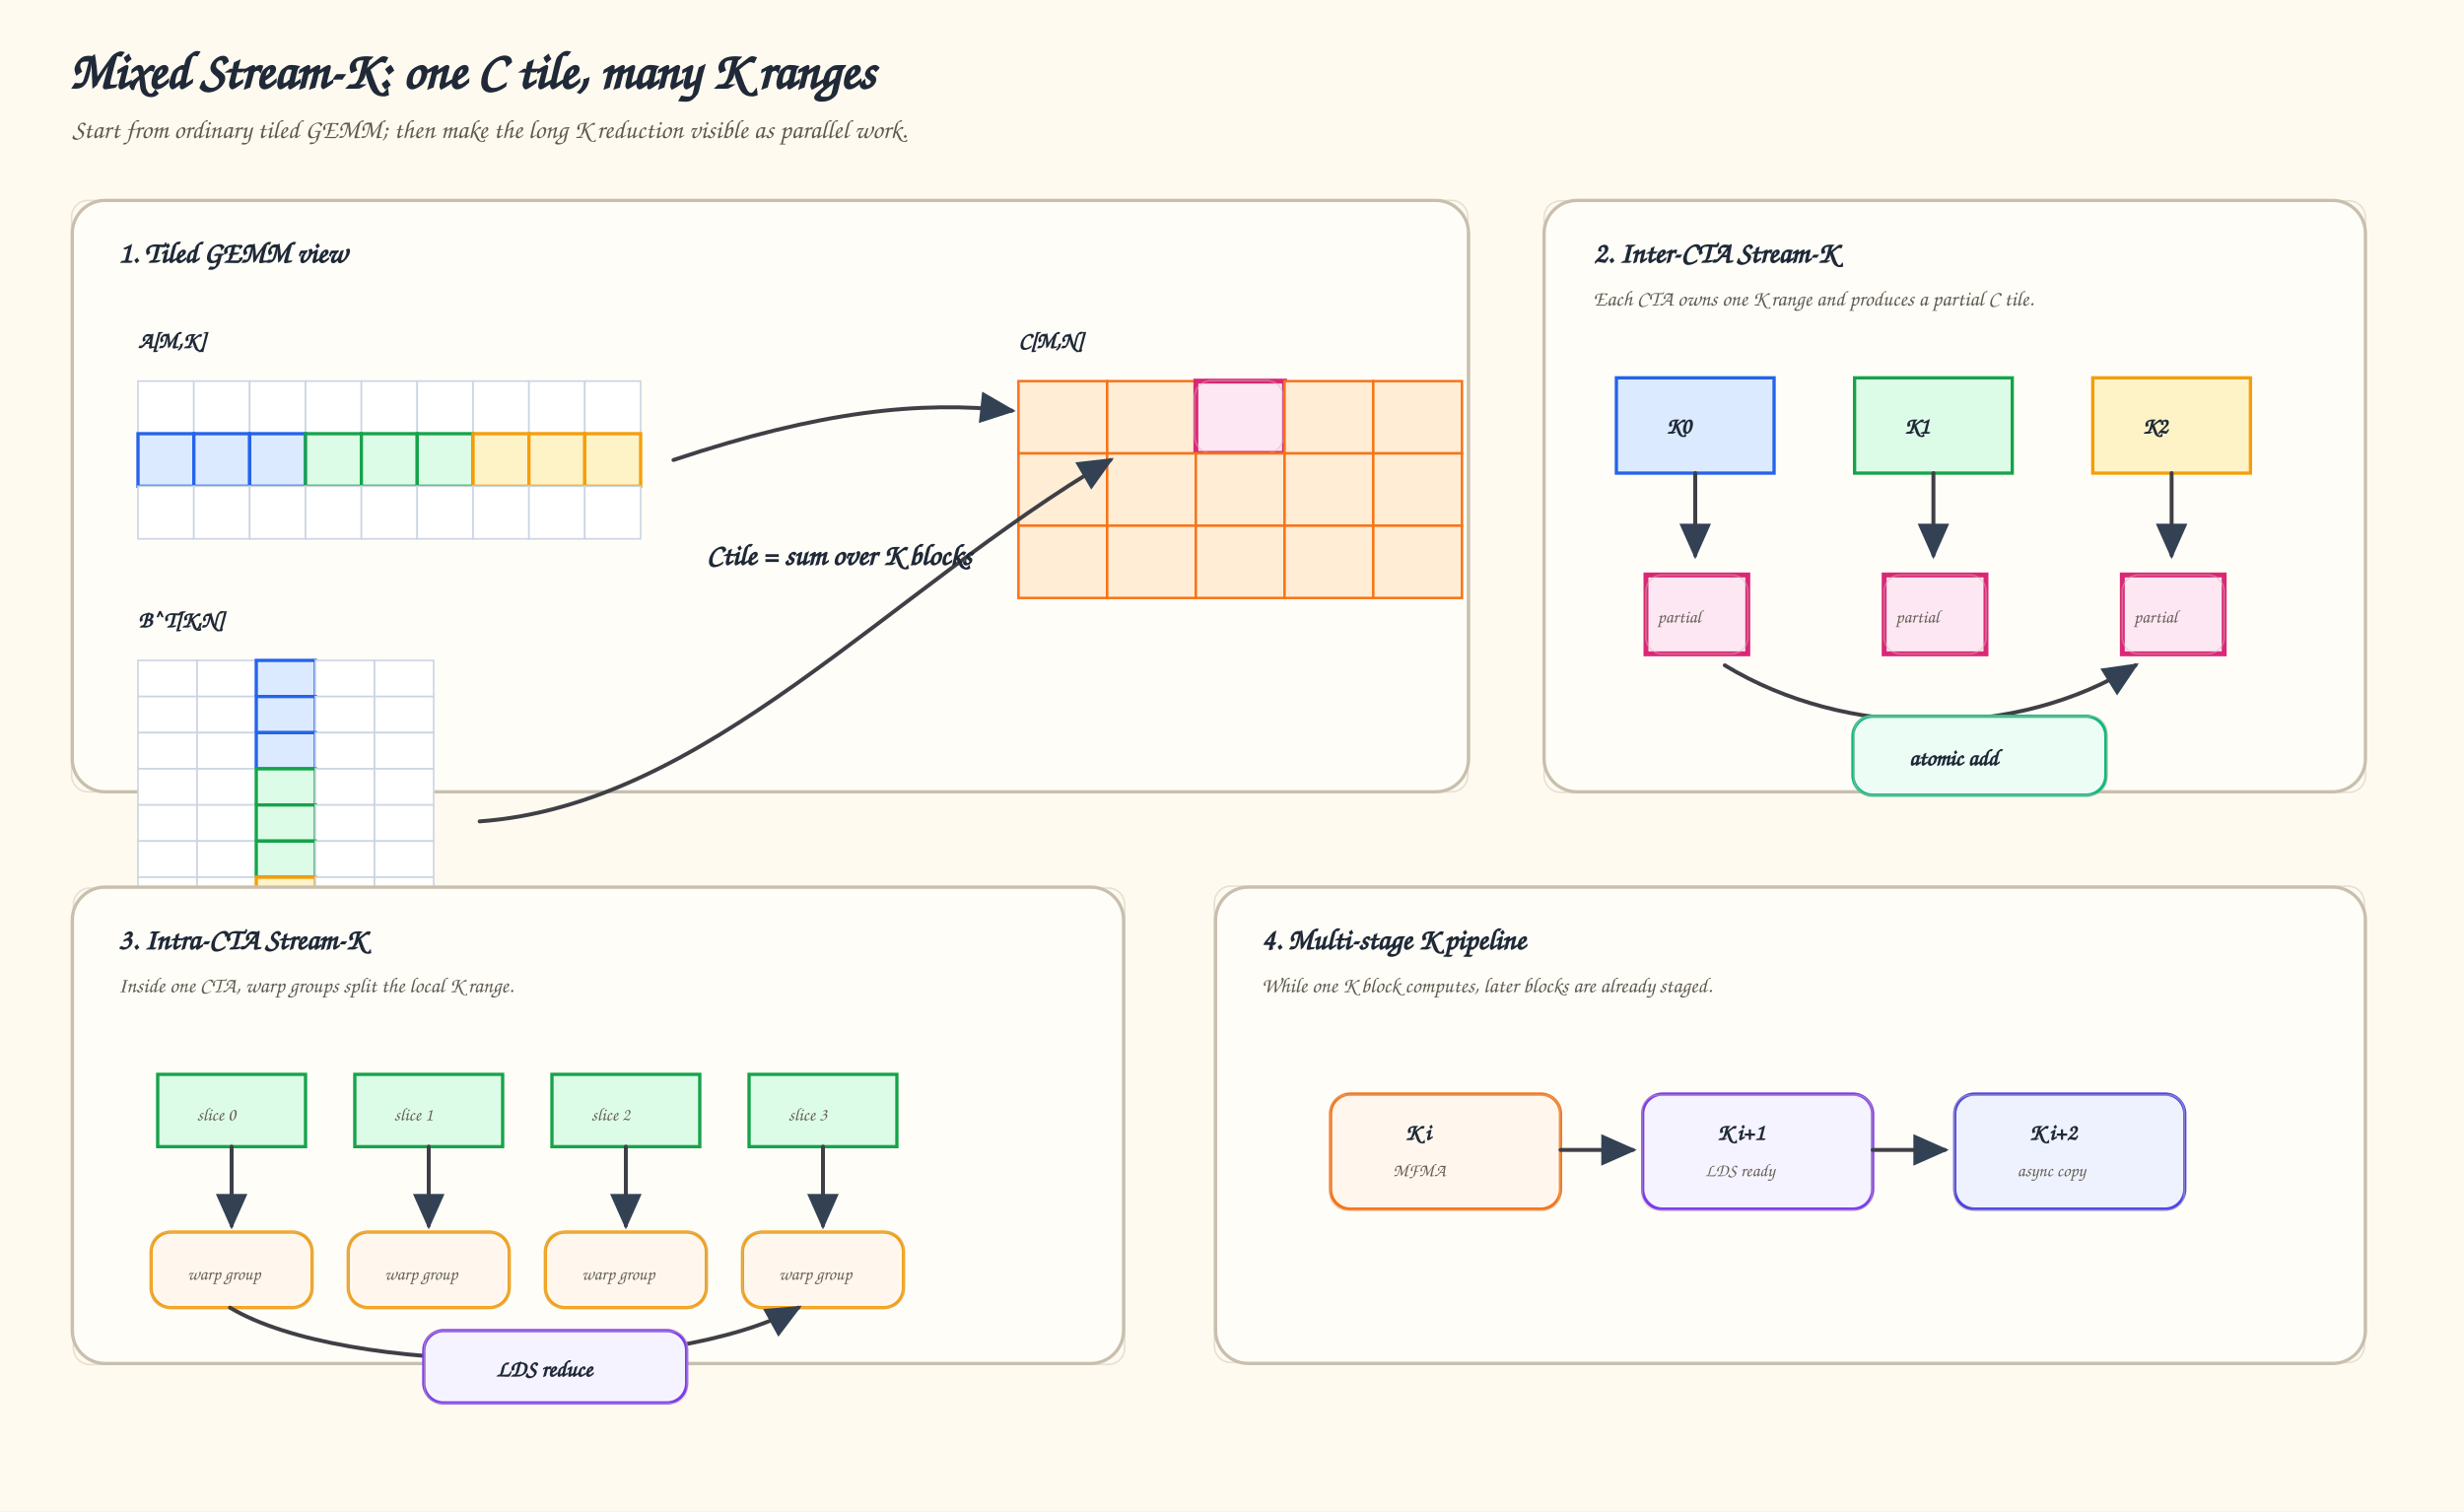
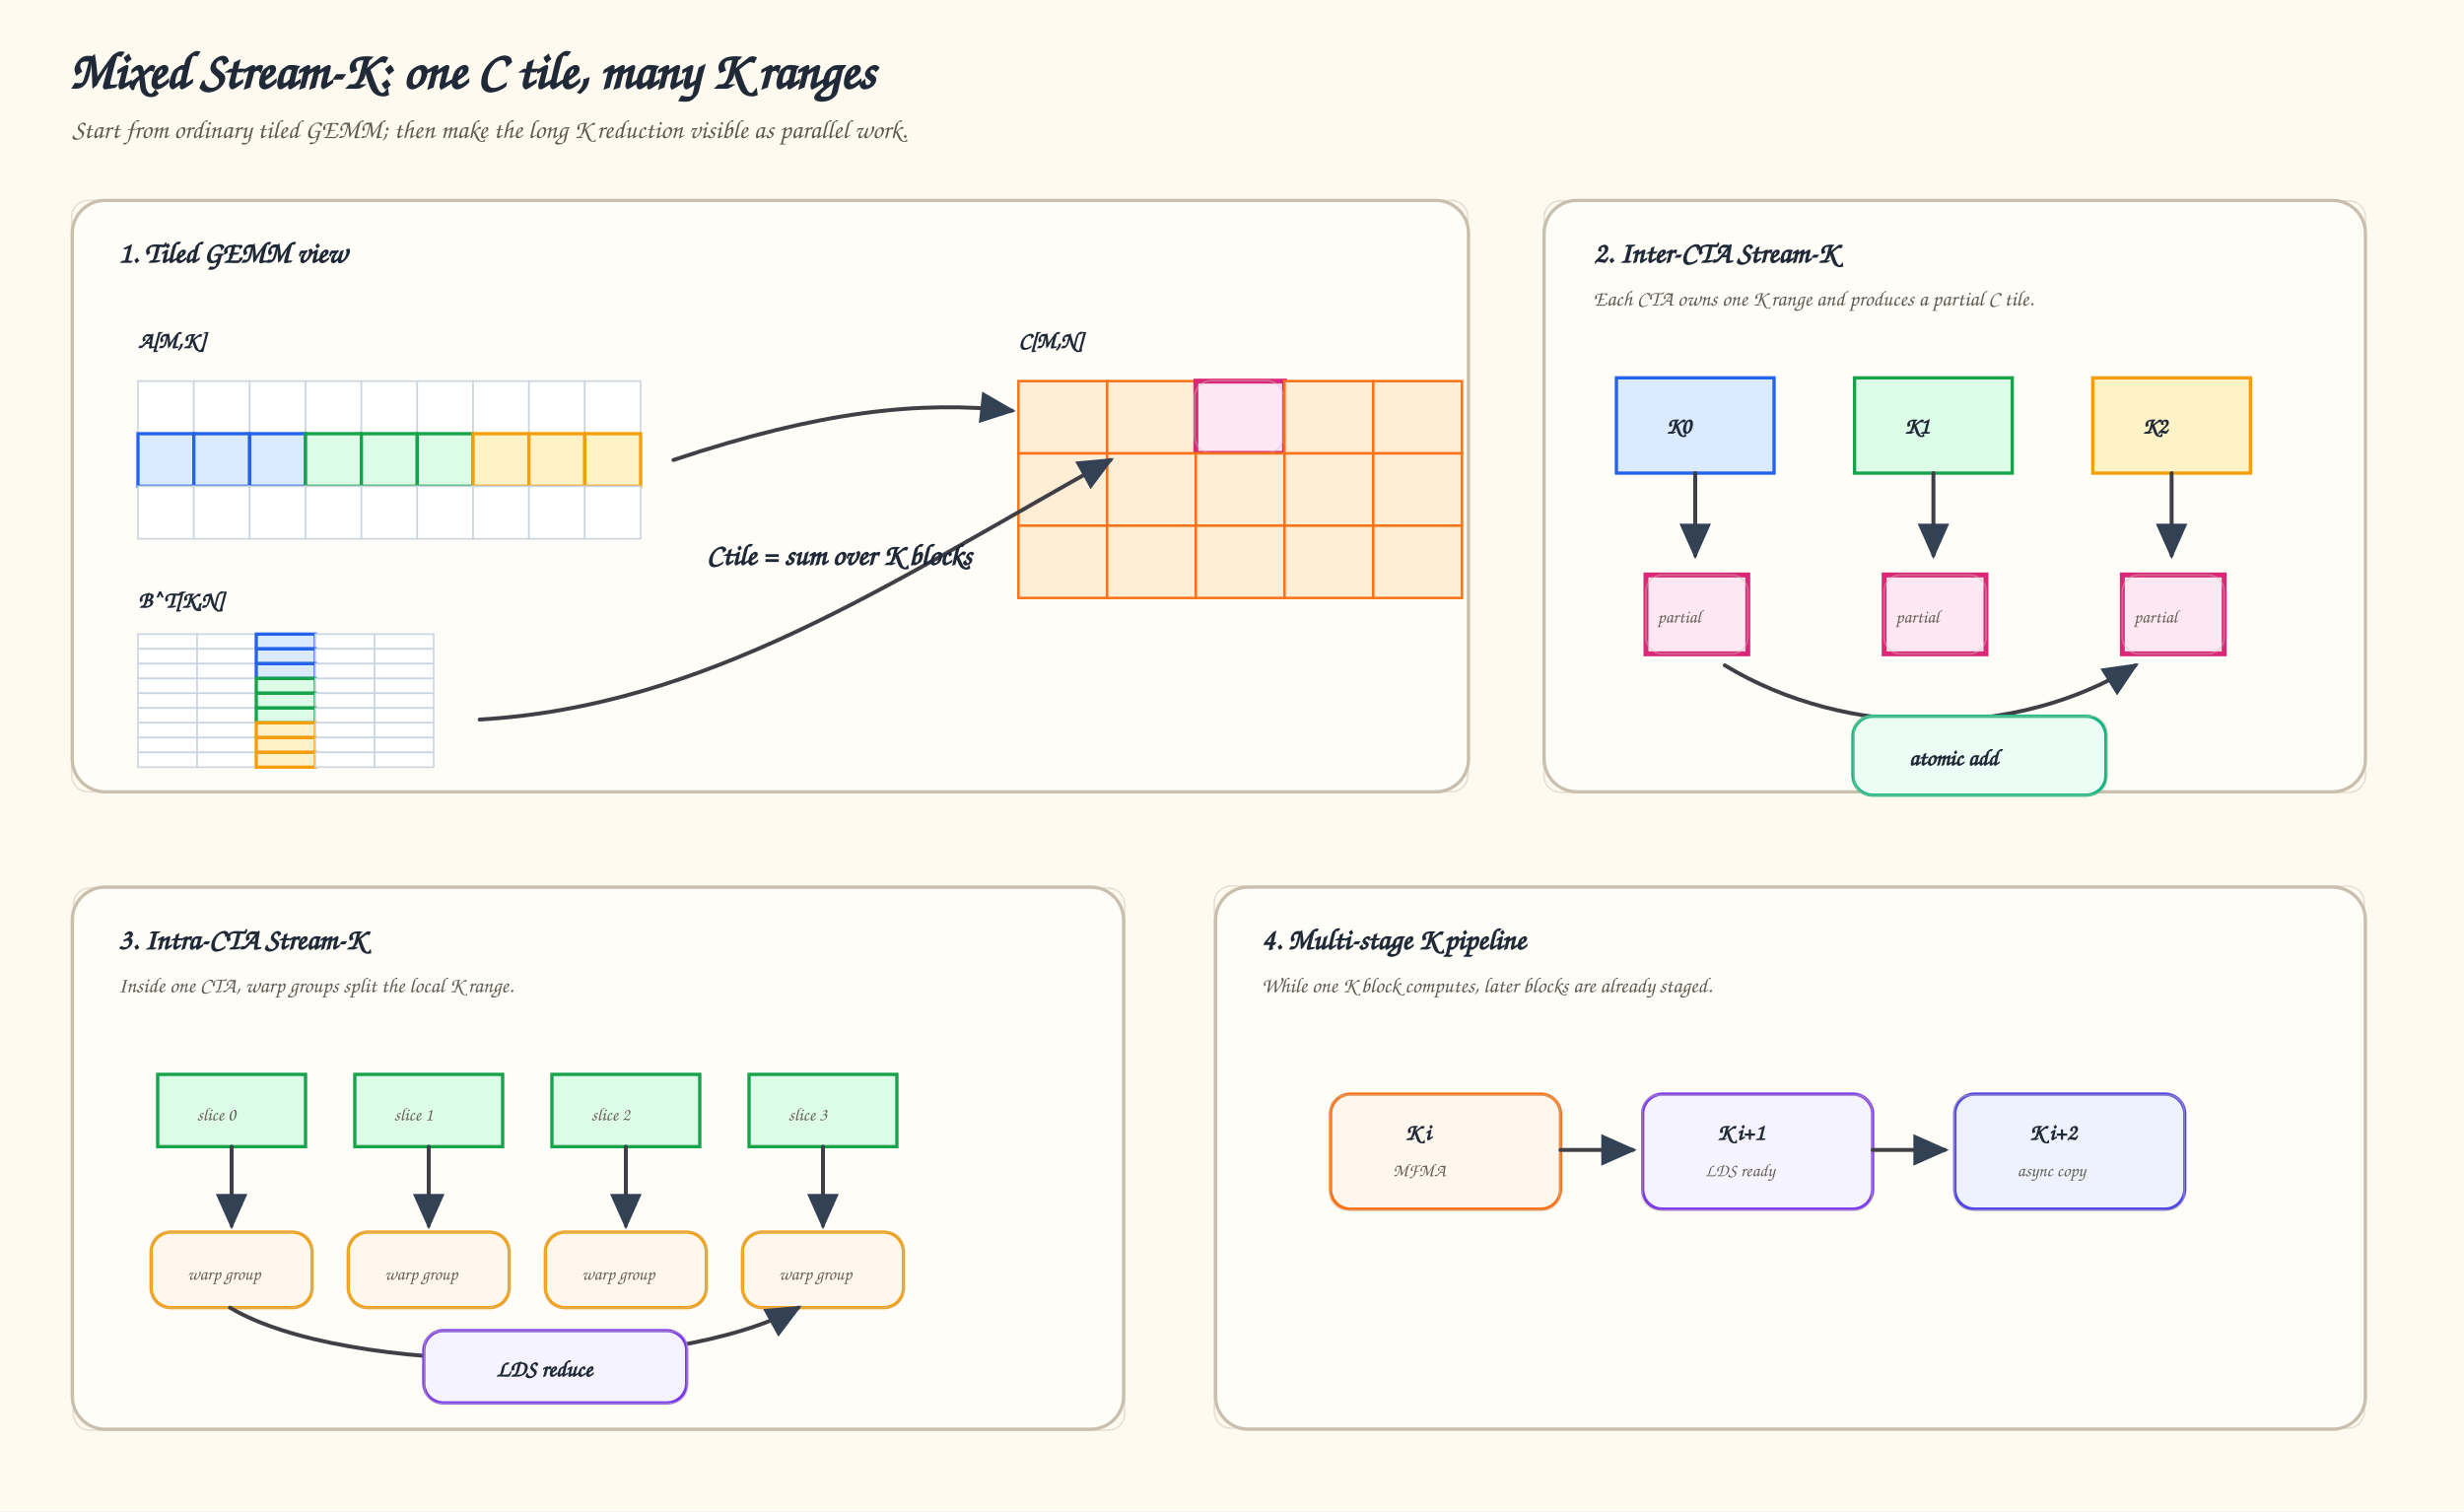
<svg xmlns="http://www.w3.org/2000/svg" width="1500" height="920" viewBox="0 0 1500 920" role="img" aria-labelledby="title desc">
  <defs>
    <marker id="arrow" markerWidth="10" markerHeight="10" refX="8" refY="4" orient="auto" markerUnits="strokeWidth">
      <path d="M0,0 L9,4 L0,8 Z" fill="#334155" />
    </marker>
    <style>
    .bg{fill:#fffaf0}.panel{fill:#fffdf7;stroke:#c9bfae;stroke-width:2;rx:20}.panel2{fill:#fffdf7;stroke:#c9bfae;stroke-width:2;rx:14}
    .title{font:800 32px "Comic Sans MS","Comic Neue","Chalkboard SE",cursive;fill:#1f2937}.subtitle{font:500 16px "Comic Sans MS","Comic Neue","Chalkboard SE",cursive;fill:#5f5a50}.section{font:800 18px "Comic Sans MS","Comic Neue","Chalkboard SE",cursive;fill:#1f2937}
    .label{font:700 14px "Comic Sans MS","Comic Neue","Chalkboard SE",cursive;fill:#1f2937}.small{font:500 13px "Comic Sans MS","Comic Neue","Chalkboard SE",cursive;fill:#5f5a50}.tiny{font:600 11px "Comic Sans MS","Comic Neue","Chalkboard SE",cursive;fill:#665f55}.axis{font:700 12px "Comic Sans MS","Comic Neue","Chalkboard SE",cursive;fill:#665f55}.num{font:800 18px "Comic Sans MS","Comic Neue","Chalkboard SE",cursive;fill:#1f2937}.stat{font:800 26px "Comic Sans MS","Comic Neue","Chalkboard SE",cursive;fill:#1f2937}
    .grid{fill:#ffffff;stroke:#cbd5e1;stroke-width:1}.a{fill:#dbeafe;stroke:#2563eb;stroke-width:1.7}.b{fill:#ccfbf1;stroke:#0f766e;stroke-width:1.7}.c{fill:#ffedd5;stroke:#f97316;stroke-width:1.5}.hot{fill:#fce7f3;stroke:#db2777;stroke-width:3}.k0{fill:#dbeafe;stroke:#2563eb;stroke-width:2}.k1{fill:#dcfce7;stroke:#16a34a;stroke-width:2}.k2{fill:#fef3c7;stroke:#f59e0b;stroke-width:2}.k3{fill:#fce7f3;stroke:#db2777;stroke-width:2}
    .stage{fill:#eef2ff;stroke:#4f46e5;stroke-width:2;rx:12}.lds{fill:#f5f3ff;stroke:#7c3aed;stroke-width:2;rx:12}.mfma{fill:#fff7ed;stroke:#f97316;stroke-width:2;rx:12}.ok{fill:#ecfdf5;stroke:#10b981;stroke-width:2;rx:12}.warn{fill:#fff7ed;stroke:#f59e0b;stroke-width:2;rx:12}.bad{fill:#fef2f2;stroke:#ef4444;stroke-width:2;rx:12}.arrow{stroke:#3f3f46;stroke-width:2.4;fill:none;marker-end:url(#arrow);stroke-linecap:round;stroke-linejoin:round}.dash{stroke-dasharray:6 6}.muted{fill:#f1f5f9;stroke:#94a3b8;stroke-width:1.2}.line{fill:none;stroke-width:3;stroke-linejoin:round;stroke-linecap:round}.tick{stroke:#e2e8f0;stroke-width:1}
  </style>
  </defs>
  <rect class="bg" width="1500" height="920" />
  <text x="42" y="54" class="title">Mixed Stream-K: one C tile, many K ranges</text>
  <text x="44" y="84" class="subtitle">Start from ordinary tiled GEMM; then make the long K reduction visible as parallel work.</text>
  <rect class="panel" x="44" y="122" width="850" height="360" data-sketch="1" />
  <rect x="43.6" y="122.0" width="850" height="360" rx="10" fill="none" stroke="#c9bfae" stroke-width="1" opacity="0.45" />
  <text x="72" y="160" class="section">1. Tiled GEMM view</text>
  <text x="84" y="212" class="label">A[M,K]</text>
  <rect class="grid" x="84" y="232" width="34" height="32" />
  <rect class="grid" x="118" y="232" width="34" height="32" />
  <rect class="grid" x="152" y="232" width="34" height="32" />
  <rect class="grid" x="186" y="232" width="34" height="32" />
  <rect class="grid" x="220" y="232" width="34" height="32" />
  <rect class="grid" x="254" y="232" width="34" height="32" />
  <rect class="grid" x="288" y="232" width="34" height="32" />
  <rect class="grid" x="322" y="232" width="34" height="32" />
  <rect class="grid" x="356" y="232" width="34" height="32" />
  <rect class="k0" x="84" y="264" width="34" height="32" />
  <rect class="k0" x="118" y="264" width="34" height="32" />
  <rect class="k0" x="152" y="264" width="34" height="32" />
  <rect class="k1" x="186" y="264" width="34" height="32" />
  <rect class="k1" x="220" y="264" width="34" height="32" />
  <rect class="k1" x="254" y="264" width="34" height="32" />
  <rect class="k2" x="288" y="264" width="34" height="32" />
  <rect class="k2" x="322" y="264" width="34" height="32" />
  <rect class="k2" x="356" y="264" width="34" height="32" />
  <rect class="grid" x="84" y="296" width="34" height="32" />
  <rect class="grid" x="118" y="296" width="34" height="32" />
  <rect class="grid" x="152" y="296" width="34" height="32" />
  <rect class="grid" x="186" y="296" width="34" height="32" />
  <rect class="grid" x="220" y="296" width="34" height="32" />
  <rect class="grid" x="254" y="296" width="34" height="32" />
  <rect class="grid" x="288" y="296" width="34" height="32" />
  <rect class="grid" x="322" y="296" width="34" height="32" />
  <rect class="grid" x="356" y="296" width="34" height="32" />
-   <text x="84" y="382" class="label">B^T[K,N]</text>
-   <rect class="grid" x="84" y="402" width="36" height="22" />
-   <rect class="grid" x="120" y="402" width="36" height="22" />
-   <rect class="k0" x="156" y="402" width="36" height="22" />
-   <rect class="grid" x="192" y="402" width="36" height="22" />
-   <rect class="grid" x="228" y="402" width="36" height="22" />
-   <rect class="grid" x="84" y="424" width="36" height="22" />
-   <rect class="grid" x="120" y="424" width="36" height="22" />
-   <rect class="k0" x="156" y="424" width="36" height="22" />
-   <rect class="grid" x="192" y="424" width="36" height="22" />
-   <rect class="grid" x="228" y="424" width="36" height="22" />
-   <rect class="grid" x="84" y="446" width="36" height="22" />
-   <rect class="grid" x="120" y="446" width="36" height="22" />
-   <rect class="k0" x="156" y="446" width="36" height="22" />
-   <rect class="grid" x="192" y="446" width="36" height="22" />
-   <rect class="grid" x="228" y="446" width="36" height="22" />
-   <rect class="grid" x="84" y="468" width="36" height="22" />
-   <rect class="grid" x="120" y="468" width="36" height="22" />
-   <rect class="k1" x="156" y="468" width="36" height="22" />
-   <rect class="grid" x="192" y="468" width="36" height="22" />
-   <rect class="grid" x="228" y="468" width="36" height="22" />
-   <rect class="grid" x="84" y="490" width="36" height="22" />
-   <rect class="grid" x="120" y="490" width="36" height="22" />
-   <rect class="k1" x="156" y="490" width="36" height="22" />
-   <rect class="grid" x="192" y="490" width="36" height="22" />
-   <rect class="grid" x="228" y="490" width="36" height="22" />
-   <rect class="grid" x="84" y="512" width="36" height="22" />
-   <rect class="grid" x="120" y="512" width="36" height="22" />
-   <rect class="k1" x="156" y="512" width="36" height="22" />
-   <rect class="grid" x="192" y="512" width="36" height="22" />
-   <rect class="grid" x="228" y="512" width="36" height="22" />
-   <rect class="grid" x="84" y="534" width="36" height="22" />
-   <rect class="grid" x="120" y="534" width="36" height="22" />
-   <rect class="k2" x="156" y="534" width="36" height="22" />
-   <rect class="grid" x="192" y="534" width="36" height="22" />
-   <rect class="grid" x="228" y="534" width="36" height="22" />
-   <rect class="grid" x="84" y="556" width="36" height="22" />
-   <rect class="grid" x="120" y="556" width="36" height="22" />
-   <rect class="k2" x="156" y="556" width="36" height="22" />
-   <rect class="grid" x="192" y="556" width="36" height="22" />
-   <rect class="grid" x="228" y="556" width="36" height="22" />
-   <rect class="grid" x="84" y="578" width="36" height="22" />
-   <rect class="grid" x="120" y="578" width="36" height="22" />
-   <rect class="k2" x="156" y="578" width="36" height="22" />
-   <rect class="grid" x="192" y="578" width="36" height="22" />
-   <rect class="grid" x="228" y="578" width="36" height="22" />
+   <text x="84" y="370" class="label">B^T[K,N]</text>
+   <rect class="grid" x="84" y="386" width="36" height="9" />
+   <rect class="grid" x="120" y="386" width="36" height="9" />
+   <rect class="k0" x="156" y="386" width="36" height="9" />
+   <rect class="grid" x="192" y="386" width="36" height="9" />
+   <rect class="grid" x="228" y="386" width="36" height="9" />
+   <rect class="grid" x="84" y="395" width="36" height="9" />
+   <rect class="grid" x="120" y="395" width="36" height="9" />
+   <rect class="k0" x="156" y="395" width="36" height="9" />
+   <rect class="grid" x="192" y="395" width="36" height="9" />
+   <rect class="grid" x="228" y="395" width="36" height="9" />
+   <rect class="grid" x="84" y="404" width="36" height="9" />
+   <rect class="grid" x="120" y="404" width="36" height="9" />
+   <rect class="k0" x="156" y="404" width="36" height="9" />
+   <rect class="grid" x="192" y="404" width="36" height="9" />
+   <rect class="grid" x="228" y="404" width="36" height="9" />
+   <rect class="grid" x="84" y="413" width="36" height="9" />
+   <rect class="grid" x="120" y="413" width="36" height="9" />
+   <rect class="k1" x="156" y="413" width="36" height="9" />
+   <rect class="grid" x="192" y="413" width="36" height="9" />
+   <rect class="grid" x="228" y="413" width="36" height="9" />
+   <rect class="grid" x="84" y="422" width="36" height="9" />
+   <rect class="grid" x="120" y="422" width="36" height="9" />
+   <rect class="k1" x="156" y="422" width="36" height="9" />
+   <rect class="grid" x="192" y="422" width="36" height="9" />
+   <rect class="grid" x="228" y="422" width="36" height="9" />
+   <rect class="grid" x="84" y="431" width="36" height="9" />
+   <rect class="grid" x="120" y="431" width="36" height="9" />
+   <rect class="k1" x="156" y="431" width="36" height="9" />
+   <rect class="grid" x="192" y="431" width="36" height="9" />
+   <rect class="grid" x="228" y="431" width="36" height="9" />
+   <rect class="grid" x="84" y="440" width="36" height="9" />
+   <rect class="grid" x="120" y="440" width="36" height="9" />
+   <rect class="k2" x="156" y="440" width="36" height="9" />
+   <rect class="grid" x="192" y="440" width="36" height="9" />
+   <rect class="grid" x="228" y="440" width="36" height="9" />
+   <rect class="grid" x="84" y="449" width="36" height="9" />
+   <rect class="grid" x="120" y="449" width="36" height="9" />
+   <rect class="k2" x="156" y="449" width="36" height="9" />
+   <rect class="grid" x="192" y="449" width="36" height="9" />
+   <rect class="grid" x="228" y="449" width="36" height="9" />
+   <rect class="grid" x="84" y="458" width="36" height="9" />
+   <rect class="grid" x="120" y="458" width="36" height="9" />
+   <rect class="k2" x="156" y="458" width="36" height="9" />
+   <rect class="grid" x="192" y="458" width="36" height="9" />
+   <rect class="grid" x="228" y="458" width="36" height="9" />
  <text x="620" y="212" class="label">C[M,N]</text>
  <rect class="c" x="620" y="232" width="54" height="44" />
  <rect class="c" x="674" y="232" width="54" height="44" />
  <rect class="hot" x="728" y="232" width="54" height="44" data-sketch="1" />
  <rect x="727.3" y="231.7" width="54" height="44" rx="10" fill="none" stroke="#c9bfae" stroke-width="1" opacity="0.45" />
  <rect class="c" x="782" y="232" width="54" height="44" />
  <rect class="c" x="836" y="232" width="54" height="44" />
  <rect class="c" x="620" y="276" width="54" height="44" />
  <rect class="c" x="674" y="276" width="54" height="44" />
  <rect class="c" x="728" y="276" width="54" height="44" />
  <rect class="c" x="782" y="276" width="54" height="44" />
  <rect class="c" x="836" y="276" width="54" height="44" />
  <rect class="c" x="620" y="320" width="54" height="44" />
  <rect class="c" x="674" y="320" width="54" height="44" />
  <rect class="c" x="728" y="320" width="54" height="44" />
  <rect class="c" x="782" y="320" width="54" height="44" />
  <rect class="c" x="836" y="320" width="54" height="44" />
  <path class="arrow" d="M410 280 C500 250 560 244 616 250" data-sketch="1" />
  <path d="M410 280 C500 250 560 244 616 250" stroke="#3f3f46" stroke-width="1.1" opacity="0.45" fill="none" />
-   <path class="arrow" d="M292 500 C430 490 540 360 676 280" data-sketch="1" />
-   <path d="M292 500 C430 490 540 360 676 280" stroke="#3f3f46" stroke-width="1.1" opacity="0.45" fill="none" />
+   <path class="arrow" d="M292 438 C430 430 540 356 676 280" data-sketch="1" />
+   <path d="M292 438 C430 430 540 356 676 280" stroke="#3f3f46" stroke-width="1.1" opacity="0.45" fill="none" />
  <text x="430" y="344" class="section">Ctile = sum over K blocks</text>
  <rect class="panel" x="940" y="122" width="500" height="360" data-sketch="1" />
  <rect x="940.0" y="122.3" width="500" height="360" rx="10" fill="none" stroke="#c9bfae" stroke-width="1" opacity="0.45" />
  <text x="970" y="160" class="section">2. Inter-CTA Stream-K</text>
  <text x="970" y="186" class="small">Each CTA owns one K range and produces a partial C tile.</text>
  <rect class="k0" x="984" y="230" width="96" height="58" />
  <text x="1014" y="264" class="label">K0</text>
  <path class="arrow" d="M1032 288 L1032 338" data-sketch="1" />
  <path d="M1032 288 L1032 338" stroke="#3f3f46" stroke-width="1.1" opacity="0.45" fill="none" />
  <rect class="hot" x="1002" y="350" width="62" height="48" data-sketch="1" />
  <rect x="1002.0" y="350.0" width="62" height="48" rx="10" fill="none" stroke="#c9bfae" stroke-width="1" opacity="0.45" />
  <text x="1009" y="379" class="tiny">partial</text>
  <rect class="k1" x="1129" y="230" width="96" height="58" />
  <text x="1159" y="264" class="label">K1</text>
  <path class="arrow" d="M1177 288 L1177 338" data-sketch="1" />
  <path d="M1177 288 L1177 338" stroke="#3f3f46" stroke-width="1.1" opacity="0.45" fill="none" />
  <rect class="hot" x="1147" y="350" width="62" height="48" data-sketch="1" />
  <rect x="1147.0" y="350.0" width="62" height="48" rx="10" fill="none" stroke="#c9bfae" stroke-width="1" opacity="0.45" />
  <text x="1154" y="379" class="tiny">partial</text>
  <rect class="k2" x="1274" y="230" width="96" height="58" />
  <text x="1304" y="264" class="label">K2</text>
  <path class="arrow" d="M1322 288 L1322 338" data-sketch="1" />
  <path d="M1322 288 L1322 338" stroke="#3f3f46" stroke-width="1.1" opacity="0.45" fill="none" />
  <rect class="hot" x="1292" y="350" width="62" height="48" data-sketch="1" />
  <rect x="1292.0" y="350.0" width="62" height="48" rx="10" fill="none" stroke="#c9bfae" stroke-width="1" opacity="0.45" />
  <text x="1299" y="379" class="tiny">partial</text>
  <path class="arrow" d="M1050 405 C1124 450 1228 450 1300 405" data-sketch="1" />
  <path d="M1050 405 C1124 450 1228 450 1300 405" stroke="#3f3f46" stroke-width="1.1" opacity="0.45" fill="none" />
  <rect class="ok" x="1128" y="436" width="154" height="48" data-sketch="1" />
  <rect x="1128.7" y="436.0" width="154" height="48" rx="10" fill="none" stroke="#c9bfae" stroke-width="1" opacity="0.45" />
  <text x="1162" y="466" class="label">atomic add</text>
-   <rect class="panel" x="44" y="540" width="640" height="290" data-sketch="1" />
-   <rect x="44.7" y="540.6" width="640" height="290" rx="10" fill="none" stroke="#c9bfae" stroke-width="1" opacity="0.45" />
+   <rect class="panel" x="44" y="540" width="640" height="330" data-sketch="1" />
+   <rect x="44.7" y="540.6" width="640" height="330" rx="10" fill="none" stroke="#c9bfae" stroke-width="1" opacity="0.45" />
  <text x="72" y="578" class="section">3. Intra-CTA Stream-K</text>
  <text x="72" y="604" class="small">Inside one CTA, warp groups split the local K range.</text>
  <rect class="k1" x="96" y="654" width="90" height="44" />
  <text x="120" y="682" class="tiny">slice 0</text>
  <path class="arrow" d="M141 698 L141 746" data-sketch="1" />
  <path d="M141 698 L141 746" stroke="#3f3f46" stroke-width="1.1" opacity="0.45" fill="none" />
  <rect class="warn" x="92" y="750" width="98" height="46" data-sketch="1" />
  <rect x="92.0" y="750.0" width="98" height="46" rx="10" fill="none" stroke="#c9bfae" stroke-width="1" opacity="0.45" />
  <text x="114" y="779" class="tiny">warp group</text>
  <rect class="k1" x="216" y="654" width="90" height="44" />
  <text x="240" y="682" class="tiny">slice 1</text>
  <path class="arrow" d="M261 698 L261 746" data-sketch="1" />
  <path d="M261 698 L261 746" stroke="#3f3f46" stroke-width="1.1" opacity="0.45" fill="none" />
  <rect class="warn" x="212" y="750" width="98" height="46" data-sketch="1" />
  <rect x="212.0" y="750.0" width="98" height="46" rx="10" fill="none" stroke="#c9bfae" stroke-width="1" opacity="0.45" />
  <text x="234" y="779" class="tiny">warp group</text>
  <rect class="k1" x="336" y="654" width="90" height="44" />
  <text x="360" y="682" class="tiny">slice 2</text>
  <path class="arrow" d="M381 698 L381 746" data-sketch="1" />
  <path d="M381 698 L381 746" stroke="#3f3f46" stroke-width="1.1" opacity="0.45" fill="none" />
  <rect class="warn" x="332" y="750" width="98" height="46" data-sketch="1" />
  <rect x="332.0" y="750.0" width="98" height="46" rx="10" fill="none" stroke="#c9bfae" stroke-width="1" opacity="0.45" />
  <text x="354" y="779" class="tiny">warp group</text>
  <rect class="k1" x="456" y="654" width="90" height="44" />
  <text x="480" y="682" class="tiny">slice 3</text>
  <path class="arrow" d="M501 698 L501 746" data-sketch="1" />
  <path d="M501 698 L501 746" stroke="#3f3f46" stroke-width="1.1" opacity="0.45" fill="none" />
  <rect class="warn" x="452" y="750" width="98" height="46" data-sketch="1" />
  <rect x="452.0" y="750.0" width="98" height="46" rx="10" fill="none" stroke="#c9bfae" stroke-width="1" opacity="0.45" />
  <text x="474" y="779" class="tiny">warp group</text>
  <path class="arrow" d="M140 796 C210 838 410 838 486 796" data-sketch="1" />
  <path d="M140 796 C210 838 410 838 486 796" stroke="#3f3f46" stroke-width="1.1" opacity="0.45" fill="none" />
  <rect class="lds" x="258" y="810" width="160" height="44" data-sketch="1" />
  <rect x="258.4" y="810.3" width="160" height="44" rx="10" fill="none" stroke="#c9bfae" stroke-width="1" opacity="0.45" />
  <text x="302" y="838" class="label">LDS reduce</text>
-   <rect class="panel" x="740" y="540" width="700" height="290" data-sketch="1" />
-   <rect x="739.3" y="539.4" width="700" height="290" rx="10" fill="none" stroke="#c9bfae" stroke-width="1" opacity="0.45" />
+   <rect class="panel" x="740" y="540" width="700" height="330" data-sketch="1" />
+   <rect x="739.3" y="539.4" width="700" height="330" rx="10" fill="none" stroke="#c9bfae" stroke-width="1" opacity="0.45" />
  <text x="768" y="578" class="section">4. Multi-stage K pipeline</text>
  <text x="768" y="604" class="small">While one K block computes, later blocks are already staged.</text>
  <rect class="mfma" x="810" y="666" width="140" height="70" data-sketch="1" />
  <rect x="809.6" y="666.6" width="140" height="70" rx="10" fill="none" stroke="#c9bfae" stroke-width="1" opacity="0.45" />
  <text x="855" y="694" class="label">K i</text>
  <text x="848" y="716" class="tiny">MFMA</text>
  <path class="arrow" d="M950 700 L994 700" data-sketch="1" />
  <path d="M950 700 L994 700" stroke="#3f3f46" stroke-width="1.1" opacity="0.45" fill="none" />
  <rect class="lds" x="1000" y="666" width="140" height="70" data-sketch="1" />
  <rect x="999.6" y="666.6" width="140" height="70" rx="10" fill="none" stroke="#c9bfae" stroke-width="1" opacity="0.45" />
  <text x="1045" y="694" class="label">K i+1</text>
  <text x="1038" y="716" class="tiny">LDS ready</text>
  <path class="arrow" d="M1140 700 L1184 700" data-sketch="1" />
  <path d="M1140 700 L1184 700" stroke="#3f3f46" stroke-width="1.1" opacity="0.45" fill="none" />
  <rect class="stage" x="1190" y="666" width="140" height="70" data-sketch="1" />
  <rect x="1189.7" y="666.6" width="140" height="70" rx="10" fill="none" stroke="#c9bfae" stroke-width="1" opacity="0.45" />
  <text x="1235" y="694" class="label">K i+2</text>
  <text x="1228" y="716" class="tiny">async copy</text>
</svg>
